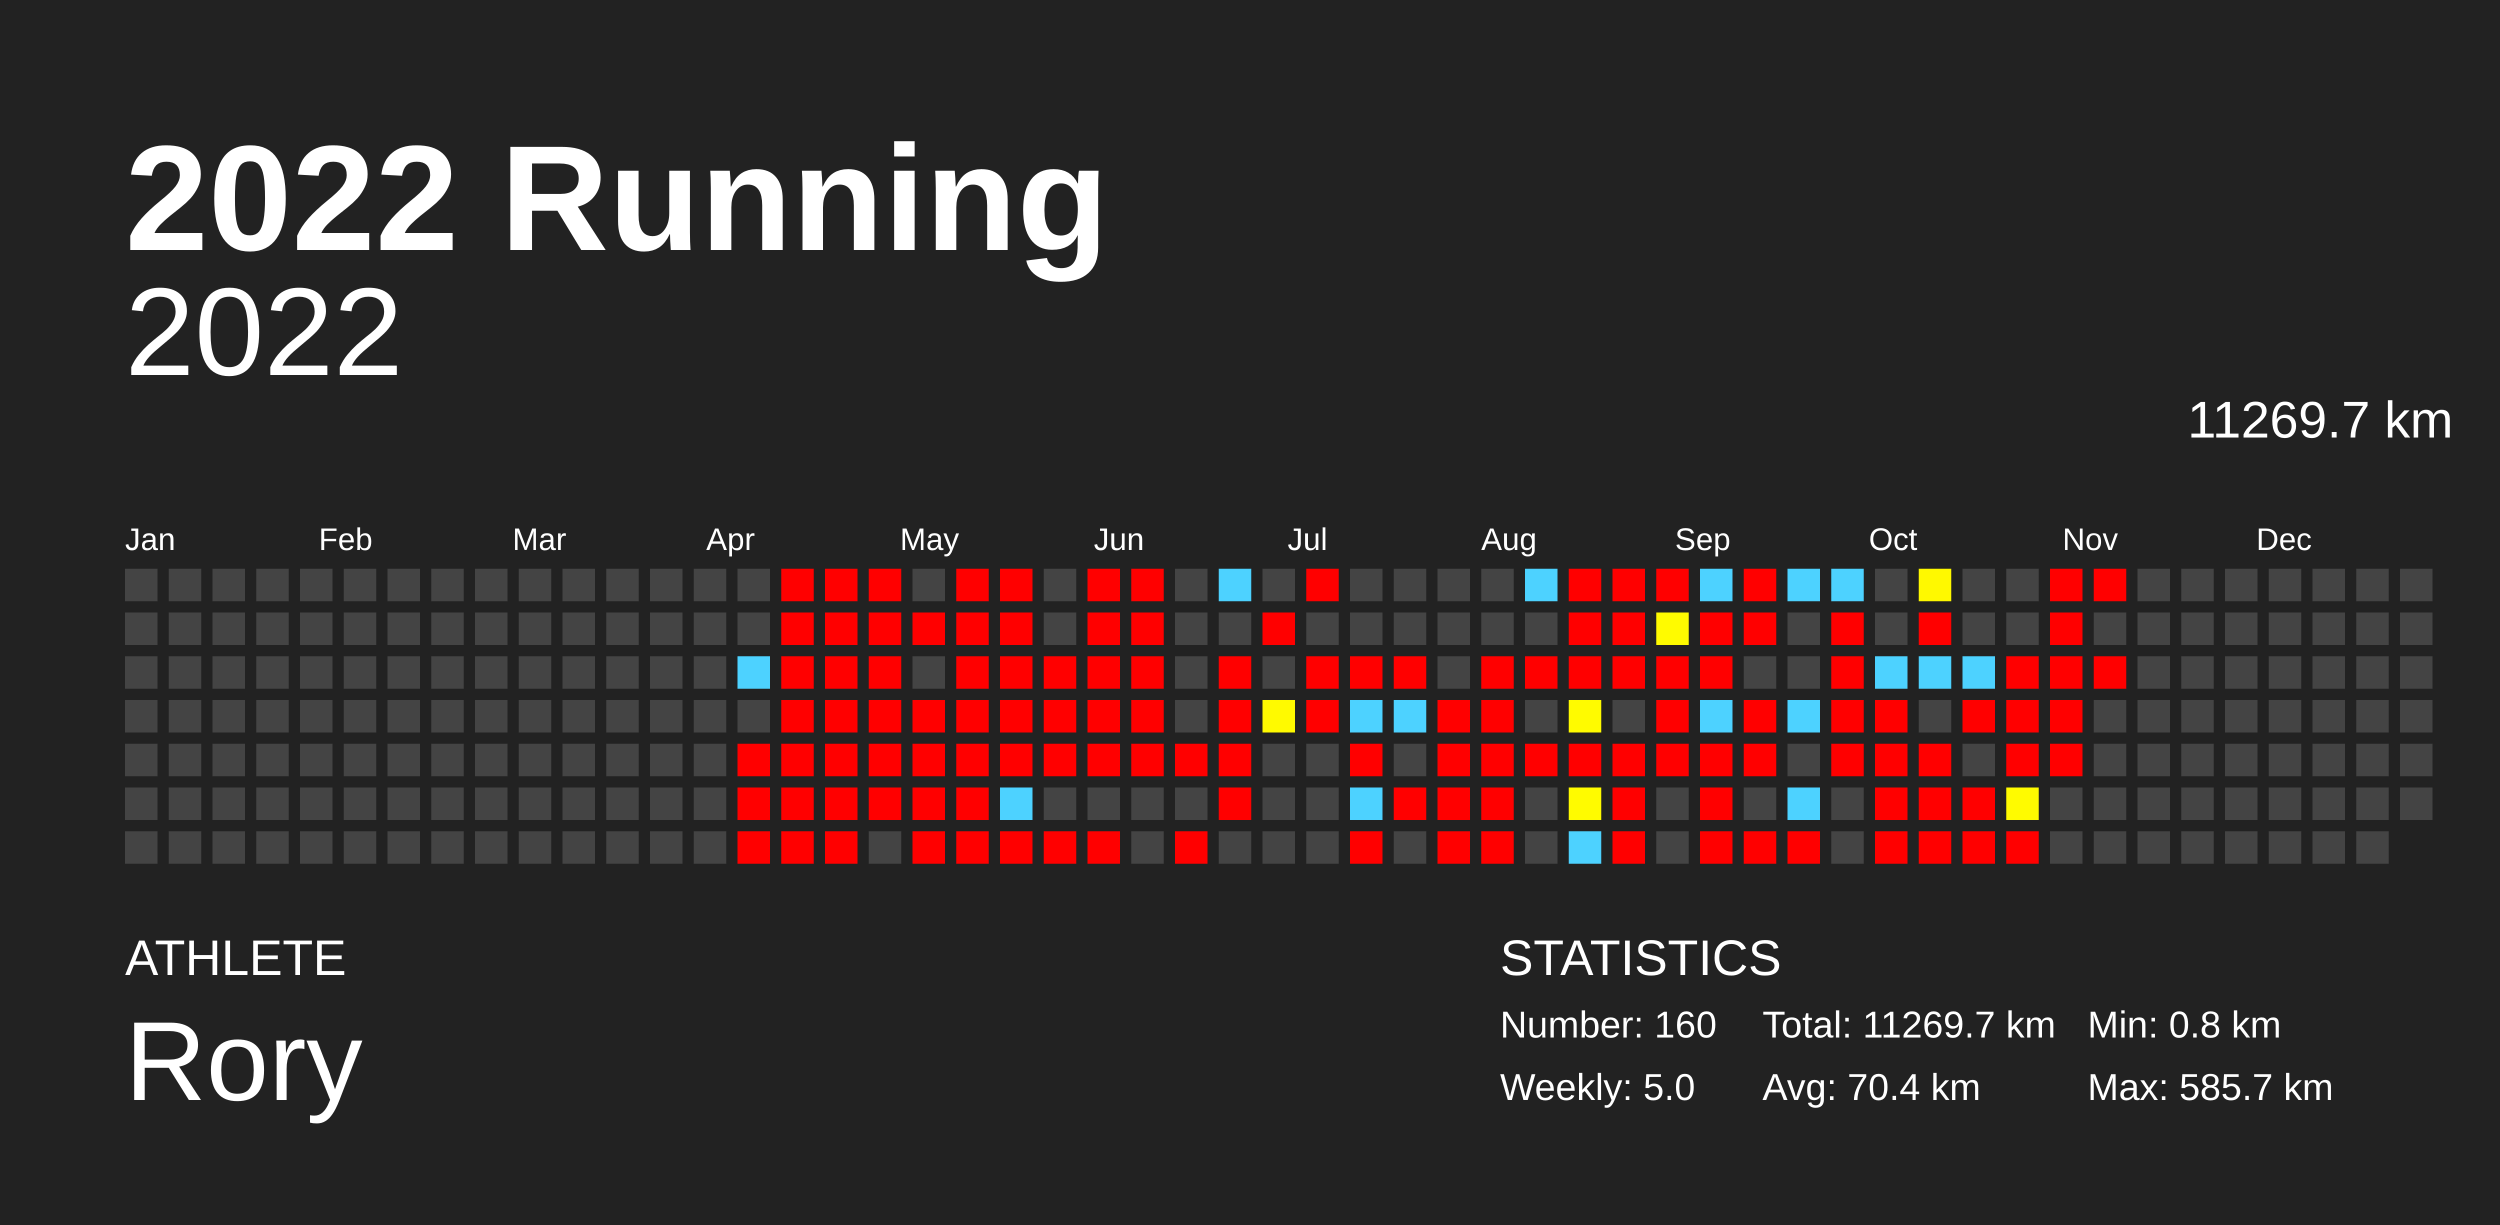
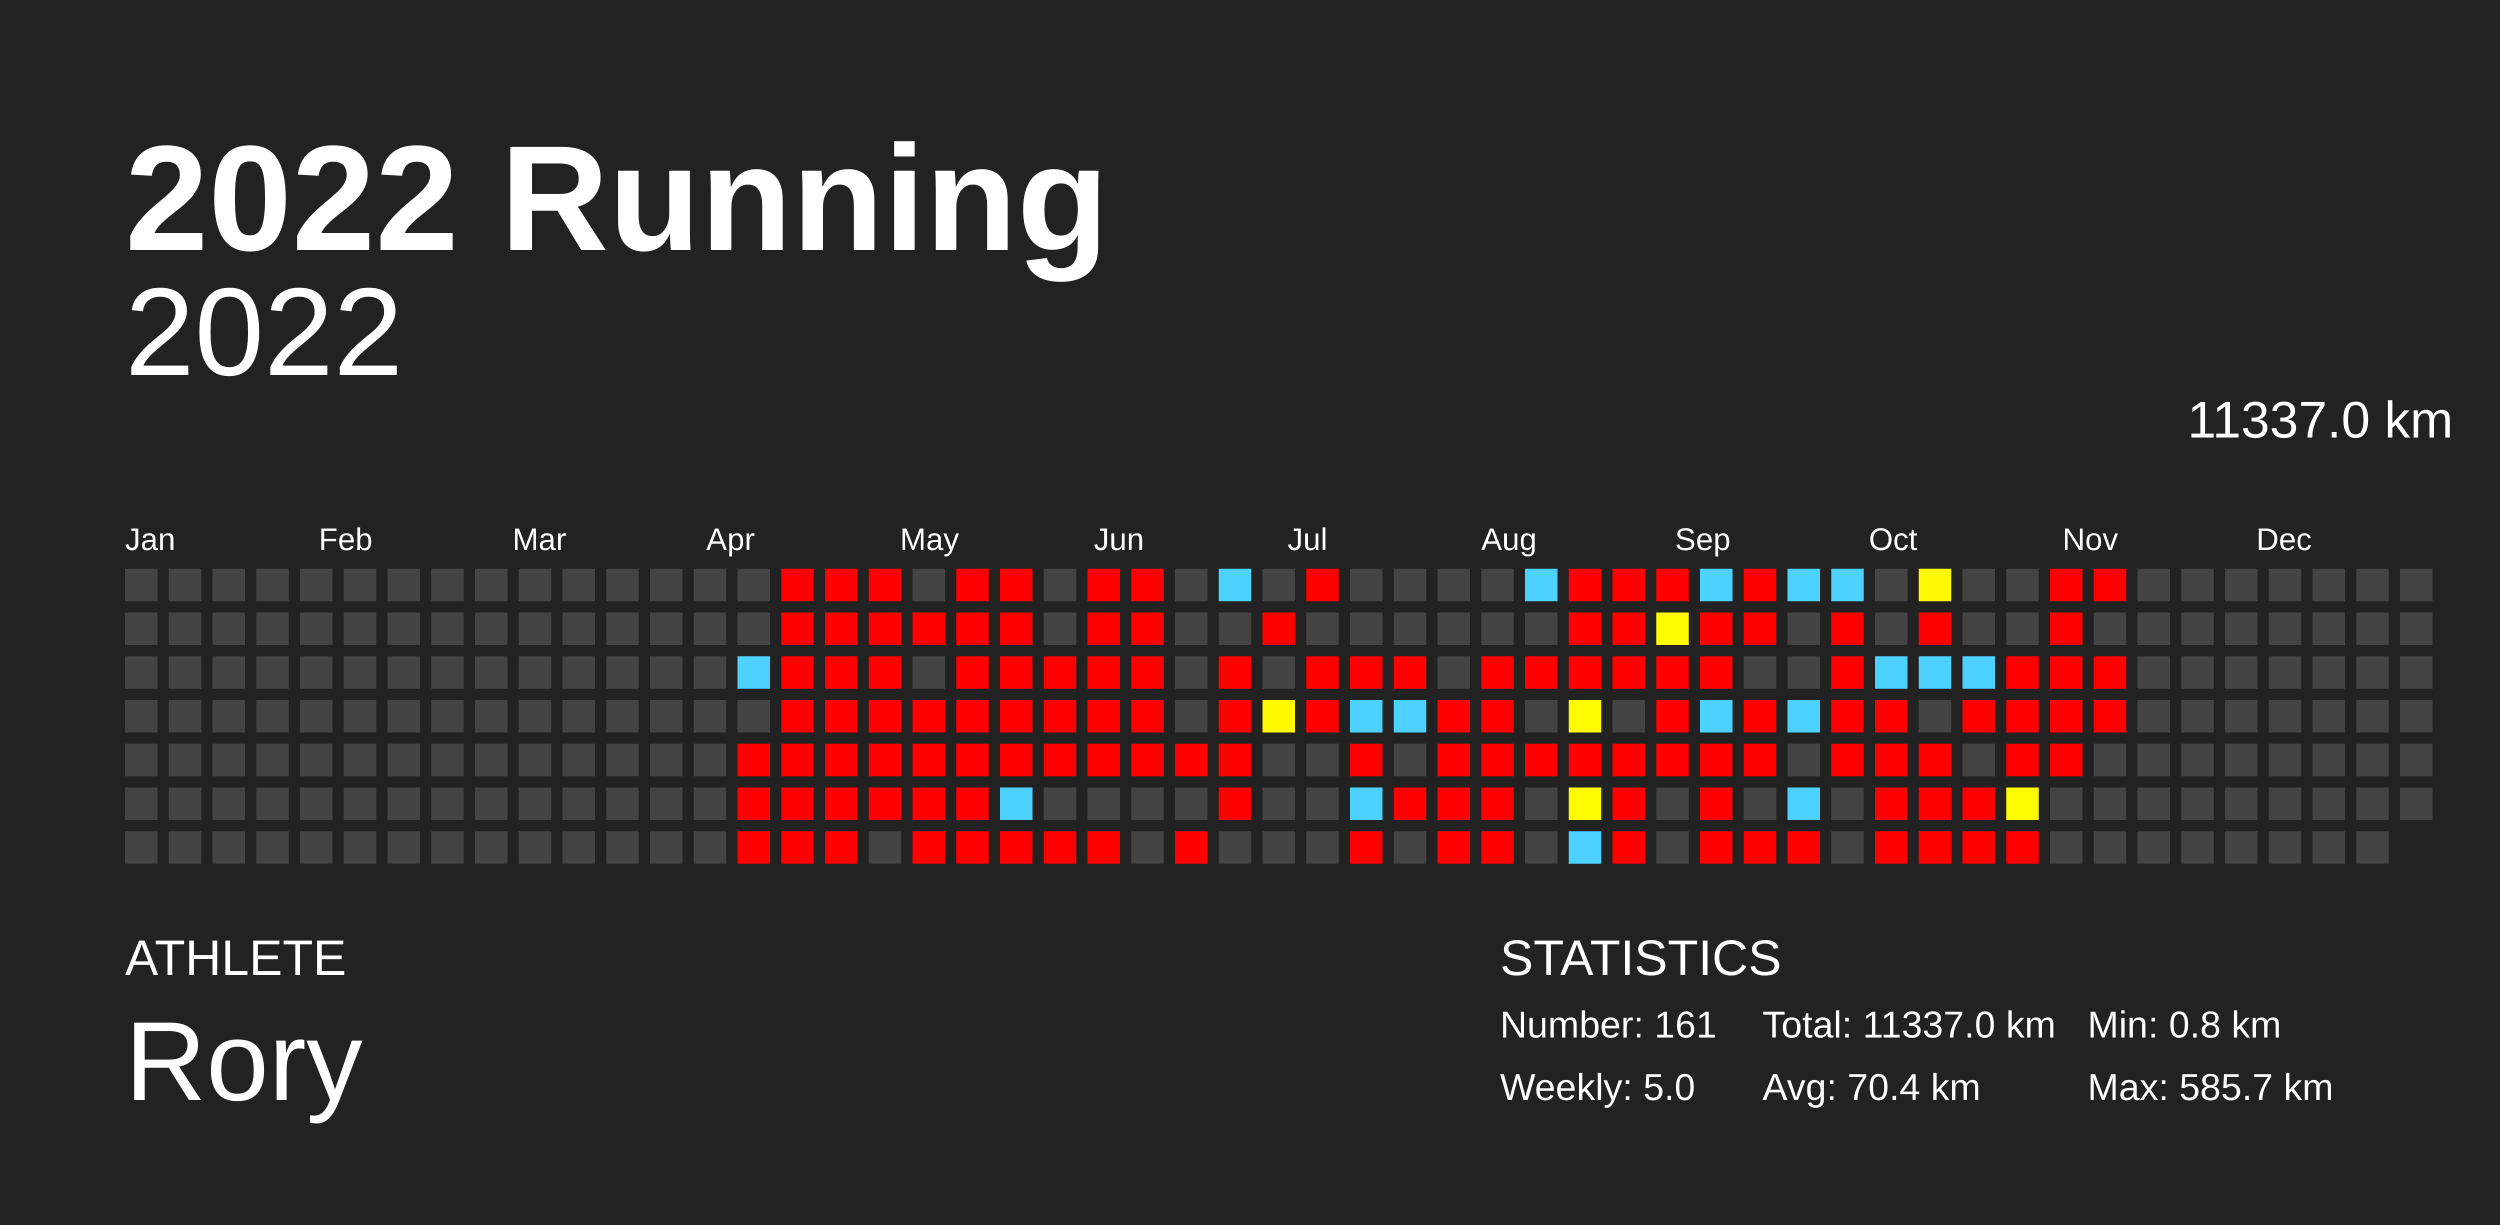
<svg xmlns="http://www.w3.org/2000/svg" baseProfile="full" height="98mm" version="1.1" viewBox="0,0,200,98" width="200mm">
  <defs />
  <rect fill="#222222" height="98" width="200" x="0" y="0" />
  <text fill="#FFFFFF" style="font-size:12px; font-family:Arial; font-weight:bold;" x="10" y="20">2022 Running</text>
  <text fill="#FFFFFF" style="font-size:4px; font-family:Arial" x="10" y="78">ATHLETE</text>
  <text fill="#FFFFFF" style="font-size:9px; font-family:Arial" x="10" y="88">Rory</text>
  <text fill="#FFFFFF" style="font-size:4px; font-family:Arial" x="120" y="78">STATISTICS</text>
-   <text fill="#FFFFFF" style="font-size:3px; font-family:Arial" x="120" y="83">Number: 160</text>
+   <text fill="#FFFFFF" style="font-size:3px; font-family:Arial" x="120" y="83">Number: 161</text>
  <text fill="#FFFFFF" style="font-size:3px; font-family:Arial" x="120" y="88">Weekly: 5.0</text>
-   <text fill="#FFFFFF" style="font-size:3px; font-family:Arial" x="141" y="83">Total: 11269.7 km</text>
+   <text fill="#FFFFFF" style="font-size:3px; font-family:Arial" x="141" y="83">Total: 11337.0 km</text>
  <text fill="#FFFFFF" style="font-size:3px; font-family:Arial" x="141" y="88">Avg: 70.4 km</text>
  <text fill="#FFFFFF" style="font-size:3px; font-family:Arial" x="167" y="83">Min: 0.8 km</text>
  <text fill="#FFFFFF" style="font-size:3px; font-family:Arial" x="167" y="88">Max: 585.7 km</text>
  <text alignment-baseline="hanging" fill="#FFFFFF" style="font-size:10.0px; font-family:Arial;" x="10" y="30">2022</text>
-   <text alignment-baseline="hanging" fill="#FFFFFF" style="font-size:4.125px; font-family:Arial;" x="175" y="35">11269.7 km</text>
+   <text alignment-baseline="hanging" fill="#FFFFFF" style="font-size:4.125px; font-family:Arial;" x="175" y="35">11337.0 km</text>
  <text fill="#FFFFFF" style="font-size:2.5px; font-family:Arial" x="10.0" y="44">Jan</text>
  <text fill="#FFFFFF" style="font-size:2.5px; font-family:Arial" x="25.5" y="44">Feb</text>
  <text fill="#FFFFFF" style="font-size:2.5px; font-family:Arial" x="41.0" y="44">Mar</text>
  <text fill="#FFFFFF" style="font-size:2.5px; font-family:Arial" x="56.5" y="44">Apr</text>
  <text fill="#FFFFFF" style="font-size:2.5px; font-family:Arial" x="72.0" y="44">May</text>
  <text fill="#FFFFFF" style="font-size:2.5px; font-family:Arial" x="87.5" y="44">Jun</text>
  <text fill="#FFFFFF" style="font-size:2.5px; font-family:Arial" x="103.0" y="44">Jul</text>
  <text fill="#FFFFFF" style="font-size:2.5px; font-family:Arial" x="118.5" y="44">Aug</text>
  <text fill="#FFFFFF" style="font-size:2.5px; font-family:Arial" x="134.0" y="44">Sep</text>
  <text fill="#FFFFFF" style="font-size:2.5px; font-family:Arial" x="149.5" y="44">Oct</text>
  <text fill="#FFFFFF" style="font-size:2.5px; font-family:Arial" x="165.0" y="44">Nov</text>
  <text fill="#FFFFFF" style="font-size:2.5px; font-family:Arial" x="180.5" y="44">Dec</text>
  <rect fill="#444444" height="2.6" width="2.6" x="10.0" y="45.5" />
  <rect fill="#444444" height="2.6" width="2.6" x="10.0" y="49.0" />
  <rect fill="#444444" height="2.6" width="2.6" x="10.0" y="52.5" />
  <rect fill="#444444" height="2.6" width="2.6" x="10.0" y="56.0" />
  <rect fill="#444444" height="2.6" width="2.6" x="10.0" y="59.5" />
  <rect fill="#444444" height="2.6" width="2.6" x="10.0" y="63.0" />
  <rect fill="#444444" height="2.6" width="2.6" x="10.0" y="66.5" />
  <rect fill="#444444" height="2.6" width="2.6" x="13.5" y="45.5" />
  <rect fill="#444444" height="2.6" width="2.6" x="13.5" y="49.0" />
  <rect fill="#444444" height="2.6" width="2.6" x="13.5" y="52.5" />
  <rect fill="#444444" height="2.6" width="2.6" x="13.5" y="56.0" />
  <rect fill="#444444" height="2.6" width="2.6" x="13.5" y="59.5" />
  <rect fill="#444444" height="2.6" width="2.6" x="13.5" y="63.0" />
  <rect fill="#444444" height="2.6" width="2.6" x="13.5" y="66.5" />
  <rect fill="#444444" height="2.6" width="2.6" x="17.0" y="45.5" />
  <rect fill="#444444" height="2.6" width="2.6" x="17.0" y="49.0" />
  <rect fill="#444444" height="2.6" width="2.6" x="17.0" y="52.5" />
  <rect fill="#444444" height="2.6" width="2.6" x="17.0" y="56.0" />
  <rect fill="#444444" height="2.6" width="2.6" x="17.0" y="59.5" />
  <rect fill="#444444" height="2.6" width="2.6" x="17.0" y="63.0" />
  <rect fill="#444444" height="2.6" width="2.6" x="17.0" y="66.5" />
  <rect fill="#444444" height="2.6" width="2.6" x="20.5" y="45.5" />
  <rect fill="#444444" height="2.6" width="2.6" x="20.5" y="49.0" />
  <rect fill="#444444" height="2.6" width="2.6" x="20.5" y="52.5" />
  <rect fill="#444444" height="2.6" width="2.6" x="20.5" y="56.0" />
  <rect fill="#444444" height="2.6" width="2.6" x="20.5" y="59.5" />
  <rect fill="#444444" height="2.6" width="2.6" x="20.5" y="63.0" />
  <rect fill="#444444" height="2.6" width="2.6" x="20.5" y="66.5" />
  <rect fill="#444444" height="2.6" width="2.6" x="24.0" y="45.5" />
  <rect fill="#444444" height="2.6" width="2.6" x="24.0" y="49.0" />
  <rect fill="#444444" height="2.6" width="2.6" x="24.0" y="52.5" />
  <rect fill="#444444" height="2.6" width="2.6" x="24.0" y="56.0" />
  <rect fill="#444444" height="2.6" width="2.6" x="24.0" y="59.5" />
  <rect fill="#444444" height="2.6" width="2.6" x="24.0" y="63.0" />
  <rect fill="#444444" height="2.6" width="2.6" x="24.0" y="66.5" />
  <rect fill="#444444" height="2.6" width="2.6" x="27.5" y="45.5" />
  <rect fill="#444444" height="2.6" width="2.6" x="27.5" y="49.0" />
  <rect fill="#444444" height="2.6" width="2.6" x="27.5" y="52.5" />
  <rect fill="#444444" height="2.6" width="2.6" x="27.5" y="56.0" />
  <rect fill="#444444" height="2.6" width="2.6" x="27.5" y="59.5" />
  <rect fill="#444444" height="2.6" width="2.6" x="27.5" y="63.0" />
  <rect fill="#444444" height="2.6" width="2.6" x="27.5" y="66.5" />
  <rect fill="#444444" height="2.6" width="2.6" x="31.0" y="45.5" />
  <rect fill="#444444" height="2.6" width="2.6" x="31.0" y="49.0" />
  <rect fill="#444444" height="2.6" width="2.6" x="31.0" y="52.5" />
  <rect fill="#444444" height="2.6" width="2.6" x="31.0" y="56.0" />
  <rect fill="#444444" height="2.6" width="2.6" x="31.0" y="59.5" />
  <rect fill="#444444" height="2.6" width="2.6" x="31.0" y="63.0" />
  <rect fill="#444444" height="2.6" width="2.6" x="31.0" y="66.5" />
  <rect fill="#444444" height="2.6" width="2.6" x="34.5" y="45.5" />
  <rect fill="#444444" height="2.6" width="2.6" x="34.5" y="49.0" />
  <rect fill="#444444" height="2.6" width="2.6" x="34.5" y="52.5" />
  <rect fill="#444444" height="2.6" width="2.6" x="34.5" y="56.0" />
  <rect fill="#444444" height="2.6" width="2.6" x="34.5" y="59.5" />
  <rect fill="#444444" height="2.6" width="2.6" x="34.5" y="63.0" />
  <rect fill="#444444" height="2.6" width="2.6" x="34.5" y="66.5" />
  <rect fill="#444444" height="2.6" width="2.6" x="38.0" y="45.5" />
  <rect fill="#444444" height="2.6" width="2.6" x="38.0" y="49.0" />
  <rect fill="#444444" height="2.6" width="2.6" x="38.0" y="52.5" />
  <rect fill="#444444" height="2.6" width="2.6" x="38.0" y="56.0" />
  <rect fill="#444444" height="2.6" width="2.6" x="38.0" y="59.5" />
  <rect fill="#444444" height="2.6" width="2.6" x="38.0" y="63.0" />
  <rect fill="#444444" height="2.6" width="2.6" x="38.0" y="66.5" />
  <rect fill="#444444" height="2.6" width="2.6" x="41.5" y="45.5" />
  <rect fill="#444444" height="2.6" width="2.6" x="41.5" y="49.0" />
  <rect fill="#444444" height="2.6" width="2.6" x="41.5" y="52.5" />
  <rect fill="#444444" height="2.6" width="2.6" x="41.5" y="56.0" />
  <rect fill="#444444" height="2.6" width="2.6" x="41.5" y="59.5" />
  <rect fill="#444444" height="2.6" width="2.6" x="41.5" y="63.0" />
  <rect fill="#444444" height="2.6" width="2.6" x="41.5" y="66.5" />
  <rect fill="#444444" height="2.6" width="2.6" x="45.0" y="45.5" />
  <rect fill="#444444" height="2.6" width="2.6" x="45.0" y="49.0" />
  <rect fill="#444444" height="2.6" width="2.6" x="45.0" y="52.5" />
  <rect fill="#444444" height="2.6" width="2.6" x="45.0" y="56.0" />
  <rect fill="#444444" height="2.6" width="2.6" x="45.0" y="59.5" />
  <rect fill="#444444" height="2.6" width="2.6" x="45.0" y="63.0" />
  <rect fill="#444444" height="2.6" width="2.6" x="45.0" y="66.5" />
  <rect fill="#444444" height="2.6" width="2.6" x="48.5" y="45.5" />
  <rect fill="#444444" height="2.6" width="2.6" x="48.5" y="49.0" />
  <rect fill="#444444" height="2.6" width="2.6" x="48.5" y="52.5" />
  <rect fill="#444444" height="2.6" width="2.6" x="48.5" y="56.0" />
  <rect fill="#444444" height="2.6" width="2.6" x="48.5" y="59.5" />
  <rect fill="#444444" height="2.6" width="2.6" x="48.5" y="63.0" />
  <rect fill="#444444" height="2.6" width="2.6" x="48.5" y="66.5" />
  <rect fill="#444444" height="2.6" width="2.6" x="52.0" y="45.5" />
  <rect fill="#444444" height="2.6" width="2.6" x="52.0" y="49.0" />
  <rect fill="#444444" height="2.6" width="2.6" x="52.0" y="52.5" />
  <rect fill="#444444" height="2.6" width="2.6" x="52.0" y="56.0" />
  <rect fill="#444444" height="2.6" width="2.6" x="52.0" y="59.5" />
  <rect fill="#444444" height="2.6" width="2.6" x="52.0" y="63.0" />
  <rect fill="#444444" height="2.6" width="2.6" x="52.0" y="66.5" />
  <rect fill="#444444" height="2.6" width="2.6" x="55.5" y="45.5" />
  <rect fill="#444444" height="2.6" width="2.6" x="55.5" y="49.0" />
  <rect fill="#444444" height="2.6" width="2.6" x="55.5" y="52.5" />
  <rect fill="#444444" height="2.6" width="2.6" x="55.5" y="56.0" />
  <rect fill="#444444" height="2.6" width="2.6" x="55.5" y="59.5" />
  <rect fill="#444444" height="2.6" width="2.6" x="55.5" y="63.0" />
  <rect fill="#444444" height="2.6" width="2.6" x="55.5" y="66.5" />
  <rect fill="#444444" height="2.6" width="2.6" x="59.0" y="45.5" />
  <rect fill="#444444" height="2.6" width="2.6" x="59.0" y="49.0" />
  <rect fill="#4dd2ff" height="2.6" width="2.6" x="59.0" y="52.5" />
  <rect fill="#444444" height="2.6" width="2.6" x="59.0" y="56.0" />
  <rect fill="red" height="2.6" width="2.6" x="59.0" y="59.5" />
  <rect fill="red" height="2.6" width="2.6" x="59.0" y="63.0" />
  <rect fill="red" height="2.6" width="2.6" x="59.0" y="66.5" />
  <rect fill="red" height="2.6" width="2.6" x="62.5" y="45.5" />
  <rect fill="red" height="2.6" width="2.6" x="62.5" y="49.0" />
  <rect fill="red" height="2.6" width="2.6" x="62.5" y="52.5" />
  <rect fill="red" height="2.6" width="2.6" x="62.5" y="56.0" />
  <rect fill="red" height="2.6" width="2.6" x="62.5" y="59.5" />
  <rect fill="red" height="2.6" width="2.6" x="62.5" y="63.0" />
  <rect fill="red" height="2.6" width="2.6" x="62.5" y="66.5" />
  <rect fill="red" height="2.6" width="2.6" x="66.0" y="45.5" />
  <rect fill="red" height="2.6" width="2.6" x="66.0" y="49.0" />
  <rect fill="red" height="2.6" width="2.6" x="66.0" y="52.5" />
  <rect fill="red" height="2.6" width="2.6" x="66.0" y="56.0" />
  <rect fill="red" height="2.6" width="2.6" x="66.0" y="59.5" />
  <rect fill="red" height="2.6" width="2.6" x="66.0" y="63.0" />
  <rect fill="red" height="2.6" width="2.6" x="66.0" y="66.5" />
  <rect fill="red" height="2.6" width="2.6" x="69.5" y="45.5" />
  <rect fill="red" height="2.6" width="2.6" x="69.5" y="49.0" />
  <rect fill="red" height="2.6" width="2.6" x="69.5" y="52.5" />
  <rect fill="red" height="2.6" width="2.6" x="69.5" y="56.0" />
  <rect fill="red" height="2.6" width="2.6" x="69.5" y="59.5" />
  <rect fill="red" height="2.6" width="2.6" x="69.5" y="63.0" />
  <rect fill="#444444" height="2.6" width="2.6" x="69.5" y="66.5" />
  <rect fill="#444444" height="2.6" width="2.6" x="73.0" y="45.5" />
  <rect fill="red" height="2.6" width="2.6" x="73.0" y="49.0" />
  <rect fill="#444444" height="2.6" width="2.6" x="73.0" y="52.5" />
  <rect fill="red" height="2.6" width="2.6" x="73.0" y="56.0" />
  <rect fill="red" height="2.6" width="2.6" x="73.0" y="59.5" />
  <rect fill="red" height="2.6" width="2.6" x="73.0" y="63.0" />
  <rect fill="red" height="2.6" width="2.6" x="73.0" y="66.5" />
  <rect fill="red" height="2.6" width="2.6" x="76.5" y="45.5" />
  <rect fill="red" height="2.6" width="2.6" x="76.5" y="49.0" />
  <rect fill="red" height="2.6" width="2.6" x="76.5" y="52.5" />
  <rect fill="red" height="2.6" width="2.6" x="76.5" y="56.0" />
  <rect fill="red" height="2.6" width="2.6" x="76.5" y="59.5" />
  <rect fill="red" height="2.6" width="2.6" x="76.5" y="63.0" />
  <rect fill="red" height="2.6" width="2.6" x="76.5" y="66.5" />
  <rect fill="red" height="2.6" width="2.6" x="80.0" y="45.5" />
  <rect fill="red" height="2.6" width="2.6" x="80.0" y="49.0" />
  <rect fill="red" height="2.6" width="2.6" x="80.0" y="52.5" />
  <rect fill="red" height="2.6" width="2.6" x="80.0" y="56.0" />
  <rect fill="red" height="2.6" width="2.6" x="80.0" y="59.5" />
  <rect fill="#4dd2ff" height="2.6" width="2.6" x="80.0" y="63.0" />
  <rect fill="red" height="2.6" width="2.6" x="80.0" y="66.5" />
  <rect fill="#444444" height="2.6" width="2.6" x="83.5" y="45.5" />
  <rect fill="#444444" height="2.6" width="2.6" x="83.5" y="49.0" />
  <rect fill="red" height="2.6" width="2.6" x="83.5" y="52.5" />
  <rect fill="red" height="2.6" width="2.6" x="83.5" y="56.0" />
  <rect fill="red" height="2.6" width="2.6" x="83.5" y="59.5" />
  <rect fill="#444444" height="2.6" width="2.6" x="83.5" y="63.0" />
  <rect fill="red" height="2.6" width="2.6" x="83.5" y="66.5" />
  <rect fill="red" height="2.6" width="2.6" x="87.0" y="45.5" />
  <rect fill="red" height="2.6" width="2.6" x="87.0" y="49.0" />
  <rect fill="red" height="2.6" width="2.6" x="87.0" y="52.5" />
  <rect fill="red" height="2.6" width="2.6" x="87.0" y="56.0" />
  <rect fill="red" height="2.6" width="2.6" x="87.0" y="59.5" />
  <rect fill="#444444" height="2.6" width="2.6" x="87.0" y="63.0" />
  <rect fill="red" height="2.6" width="2.6" x="87.0" y="66.5" />
  <rect fill="red" height="2.6" width="2.6" x="90.5" y="45.5" />
  <rect fill="red" height="2.6" width="2.6" x="90.5" y="49.0" />
  <rect fill="red" height="2.6" width="2.6" x="90.5" y="52.5" />
  <rect fill="red" height="2.6" width="2.6" x="90.5" y="56.0" />
  <rect fill="red" height="2.6" width="2.6" x="90.5" y="59.5" />
  <rect fill="#444444" height="2.6" width="2.6" x="90.5" y="63.0" />
  <rect fill="#444444" height="2.6" width="2.6" x="90.5" y="66.5" />
  <rect fill="#444444" height="2.6" width="2.6" x="94.0" y="45.5" />
  <rect fill="#444444" height="2.6" width="2.6" x="94.0" y="49.0" />
  <rect fill="#444444" height="2.6" width="2.6" x="94.0" y="52.5" />
  <rect fill="#444444" height="2.6" width="2.6" x="94.0" y="56.0" />
  <rect fill="red" height="2.6" width="2.6" x="94.0" y="59.5" />
  <rect fill="#444444" height="2.6" width="2.6" x="94.0" y="63.0" />
  <rect fill="red" height="2.6" width="2.6" x="94.0" y="66.5" />
  <rect fill="#4dd2ff" height="2.6" width="2.6" x="97.5" y="45.5" />
  <rect fill="#444444" height="2.6" width="2.6" x="97.5" y="49.0" />
  <rect fill="red" height="2.6" width="2.6" x="97.5" y="52.5" />
  <rect fill="red" height="2.6" width="2.6" x="97.5" y="56.0" />
  <rect fill="red" height="2.6" width="2.6" x="97.5" y="59.5" />
  <rect fill="red" height="2.6" width="2.6" x="97.5" y="63.0" />
  <rect fill="#444444" height="2.6" width="2.6" x="97.5" y="66.5" />
  <rect fill="#444444" height="2.6" width="2.6" x="101.0" y="45.5" />
  <rect fill="red" height="2.6" width="2.6" x="101.0" y="49.0" />
  <rect fill="#444444" height="2.6" width="2.6" x="101.0" y="52.5" />
  <rect fill="#fffa00" height="2.6" width="2.6" x="101.0" y="56.0" />
  <rect fill="#444444" height="2.6" width="2.6" x="101.0" y="59.5" />
  <rect fill="#444444" height="2.6" width="2.6" x="101.0" y="63.0" />
  <rect fill="#444444" height="2.6" width="2.6" x="101.0" y="66.5" />
  <rect fill="red" height="2.6" width="2.6" x="104.5" y="45.5" />
  <rect fill="#444444" height="2.6" width="2.6" x="104.5" y="49.0" />
  <rect fill="red" height="2.6" width="2.6" x="104.5" y="52.5" />
  <rect fill="red" height="2.6" width="2.6" x="104.5" y="56.0" />
  <rect fill="#444444" height="2.6" width="2.6" x="104.5" y="59.5" />
  <rect fill="#444444" height="2.6" width="2.6" x="104.5" y="63.0" />
  <rect fill="#444444" height="2.6" width="2.6" x="104.5" y="66.5" />
  <rect fill="#444444" height="2.6" width="2.6" x="108.0" y="45.5" />
  <rect fill="#444444" height="2.6" width="2.6" x="108.0" y="49.0" />
  <rect fill="red" height="2.6" width="2.6" x="108.0" y="52.5" />
  <rect fill="#4dd2ff" height="2.6" width="2.6" x="108.0" y="56.0" />
  <rect fill="red" height="2.6" width="2.6" x="108.0" y="59.5" />
  <rect fill="#4dd2ff" height="2.6" width="2.6" x="108.0" y="63.0" />
  <rect fill="red" height="2.6" width="2.6" x="108.0" y="66.5" />
  <rect fill="#444444" height="2.6" width="2.6" x="111.5" y="45.5" />
  <rect fill="#444444" height="2.6" width="2.6" x="111.5" y="49.0" />
  <rect fill="red" height="2.6" width="2.6" x="111.5" y="52.5" />
  <rect fill="#4dd2ff" height="2.6" width="2.6" x="111.5" y="56.0" />
  <rect fill="#444444" height="2.6" width="2.6" x="111.5" y="59.5" />
  <rect fill="red" height="2.6" width="2.6" x="111.5" y="63.0" />
  <rect fill="#444444" height="2.6" width="2.6" x="111.5" y="66.5" />
  <rect fill="#444444" height="2.6" width="2.6" x="115.0" y="45.5" />
  <rect fill="#444444" height="2.6" width="2.6" x="115.0" y="49.0" />
  <rect fill="#444444" height="2.6" width="2.6" x="115.0" y="52.5" />
  <rect fill="red" height="2.6" width="2.6" x="115.0" y="56.0" />
  <rect fill="red" height="2.6" width="2.6" x="115.0" y="59.5" />
  <rect fill="red" height="2.6" width="2.6" x="115.0" y="63.0" />
  <rect fill="red" height="2.6" width="2.6" x="115.0" y="66.5" />
  <rect fill="#444444" height="2.6" width="2.6" x="118.5" y="45.5" />
  <rect fill="#444444" height="2.6" width="2.6" x="118.5" y="49.0" />
  <rect fill="red" height="2.6" width="2.6" x="118.5" y="52.5" />
  <rect fill="red" height="2.6" width="2.6" x="118.5" y="56.0" />
  <rect fill="red" height="2.6" width="2.6" x="118.5" y="59.5" />
  <rect fill="red" height="2.6" width="2.6" x="118.5" y="63.0" />
  <rect fill="red" height="2.6" width="2.6" x="118.5" y="66.5" />
  <rect fill="#4dd2ff" height="2.6" width="2.6" x="122.0" y="45.5" />
  <rect fill="#444444" height="2.6" width="2.6" x="122.0" y="49.0" />
  <rect fill="red" height="2.6" width="2.6" x="122.0" y="52.5" />
  <rect fill="#444444" height="2.6" width="2.6" x="122.0" y="56.0" />
  <rect fill="red" height="2.6" width="2.6" x="122.0" y="59.5" />
  <rect fill="#444444" height="2.6" width="2.6" x="122.0" y="63.0" />
  <rect fill="#444444" height="2.6" width="2.6" x="122.0" y="66.5" />
  <rect fill="red" height="2.6" width="2.6" x="125.5" y="45.5" />
  <rect fill="red" height="2.6" width="2.6" x="125.5" y="49.0" />
  <rect fill="red" height="2.6" width="2.6" x="125.5" y="52.5" />
  <rect fill="#fffb00" height="2.6" width="2.6" x="125.5" y="56.0" />
  <rect fill="red" height="2.6" width="2.6" x="125.5" y="59.5" />
  <rect fill="#fffb00" height="2.6" width="2.6" x="125.5" y="63.0" />
  <rect fill="#4dd2ff" height="2.6" width="2.6" x="125.5" y="66.5" />
  <rect fill="red" height="2.6" width="2.6" x="129.0" y="45.5" />
  <rect fill="red" height="2.6" width="2.6" x="129.0" y="49.0" />
  <rect fill="red" height="2.6" width="2.6" x="129.0" y="52.5" />
  <rect fill="#444444" height="2.6" width="2.6" x="129.0" y="56.0" />
  <rect fill="red" height="2.6" width="2.6" x="129.0" y="59.5" />
  <rect fill="red" height="2.6" width="2.6" x="129.0" y="63.0" />
  <rect fill="red" height="2.6" width="2.6" x="129.0" y="66.5" />
  <rect fill="red" height="2.6" width="2.6" x="132.5" y="45.5" />
  <rect fill="#fffb00" height="2.6" width="2.6" x="132.5" y="49.0" />
  <rect fill="red" height="2.6" width="2.6" x="132.5" y="52.5" />
  <rect fill="red" height="2.6" width="2.6" x="132.5" y="56.0" />
  <rect fill="red" height="2.6" width="2.6" x="132.5" y="59.5" />
  <rect fill="#444444" height="2.6" width="2.6" x="132.5" y="63.0" />
  <rect fill="#444444" height="2.6" width="2.6" x="132.5" y="66.5" />
  <rect fill="#4dd2ff" height="2.6" width="2.6" x="136.0" y="45.5" />
  <rect fill="red" height="2.6" width="2.6" x="136.0" y="49.0" />
  <rect fill="red" height="2.6" width="2.6" x="136.0" y="52.5" />
  <rect fill="#4dd2ff" height="2.6" width="2.6" x="136.0" y="56.0" />
  <rect fill="red" height="2.6" width="2.6" x="136.0" y="59.5" />
  <rect fill="red" height="2.6" width="2.6" x="136.0" y="63.0" />
  <rect fill="red" height="2.6" width="2.6" x="136.0" y="66.5" />
  <rect fill="red" height="2.6" width="2.6" x="139.5" y="45.5" />
  <rect fill="red" height="2.6" width="2.6" x="139.5" y="49.0" />
  <rect fill="#444444" height="2.6" width="2.6" x="139.5" y="52.5" />
  <rect fill="red" height="2.6" width="2.6" x="139.5" y="56.0" />
  <rect fill="red" height="2.6" width="2.6" x="139.5" y="59.5" />
  <rect fill="#444444" height="2.6" width="2.6" x="139.5" y="63.0" />
  <rect fill="red" height="2.6" width="2.6" x="139.5" y="66.5" />
  <rect fill="#4dd2ff" height="2.6" width="2.6" x="143.0" y="45.5" />
  <rect fill="#444444" height="2.6" width="2.6" x="143.0" y="49.0" />
  <rect fill="#444444" height="2.6" width="2.6" x="143.0" y="52.5" />
  <rect fill="#4dd2ff" height="2.6" width="2.6" x="143.0" y="56.0" />
  <rect fill="#444444" height="2.6" width="2.6" x="143.0" y="59.5" />
  <rect fill="#4dd2ff" height="2.6" width="2.6" x="143.0" y="63.0" />
  <rect fill="red" height="2.6" width="2.6" x="143.0" y="66.5" />
  <rect fill="#4dd2ff" height="2.6" width="2.6" x="146.5" y="45.5" />
  <rect fill="red" height="2.6" width="2.6" x="146.5" y="49.0" />
  <rect fill="red" height="2.6" width="2.6" x="146.5" y="52.5" />
  <rect fill="red" height="2.6" width="2.6" x="146.5" y="56.0" />
  <rect fill="red" height="2.6" width="2.6" x="146.5" y="59.5" />
  <rect fill="#444444" height="2.6" width="2.6" x="146.5" y="63.0" />
  <rect fill="#444444" height="2.6" width="2.6" x="146.5" y="66.5" />
  <rect fill="#444444" height="2.6" width="2.6" x="150.0" y="45.5" />
  <rect fill="#444444" height="2.6" width="2.6" x="150.0" y="49.0" />
  <rect fill="#4dd2ff" height="2.6" width="2.6" x="150.0" y="52.5" />
  <rect fill="red" height="2.6" width="2.6" x="150.0" y="56.0" />
  <rect fill="red" height="2.6" width="2.6" x="150.0" y="59.5" />
  <rect fill="red" height="2.6" width="2.6" x="150.0" y="63.0" />
  <rect fill="red" height="2.6" width="2.6" x="150.0" y="66.5" />
  <rect fill="#fff900" height="2.6" width="2.6" x="153.5" y="45.5" />
  <rect fill="red" height="2.6" width="2.6" x="153.5" y="49.0" />
  <rect fill="#4dd2ff" height="2.6" width="2.6" x="153.5" y="52.5" />
  <rect fill="#444444" height="2.6" width="2.6" x="153.5" y="56.0" />
  <rect fill="red" height="2.6" width="2.6" x="153.5" y="59.5" />
  <rect fill="red" height="2.6" width="2.6" x="153.5" y="63.0" />
  <rect fill="red" height="2.6" width="2.6" x="153.5" y="66.5" />
  <rect fill="#444444" height="2.6" width="2.6" x="157.0" y="45.5" />
  <rect fill="#444444" height="2.6" width="2.6" x="157.0" y="49.0" />
  <rect fill="#4dd2ff" height="2.6" width="2.6" x="157.0" y="52.5" />
  <rect fill="red" height="2.6" width="2.6" x="157.0" y="56.0" />
  <rect fill="#444444" height="2.6" width="2.6" x="157.0" y="59.5" />
  <rect fill="red" height="2.6" width="2.6" x="157.0" y="63.0" />
  <rect fill="red" height="2.6" width="2.6" x="157.0" y="66.5" />
  <rect fill="#444444" height="2.6" width="2.6" x="160.5" y="45.5" />
  <rect fill="#444444" height="2.6" width="2.6" x="160.5" y="49.0" />
  <rect fill="red" height="2.6" width="2.6" x="160.5" y="52.5" />
  <rect fill="red" height="2.6" width="2.6" x="160.5" y="56.0" />
  <rect fill="red" height="2.6" width="2.6" x="160.5" y="59.5" />
  <rect fill="#fffb00" height="2.6" width="2.6" x="160.5" y="63.0" />
  <rect fill="red" height="2.6" width="2.6" x="160.5" y="66.5" />
  <rect fill="red" height="2.6" width="2.6" x="164.0" y="45.5" />
  <rect fill="red" height="2.6" width="2.6" x="164.0" y="49.0" />
  <rect fill="red" height="2.6" width="2.6" x="164.0" y="52.5" />
  <rect fill="red" height="2.6" width="2.6" x="164.0" y="56.0" />
  <rect fill="red" height="2.6" width="2.6" x="164.0" y="59.5" />
  <rect fill="#444444" height="2.6" width="2.6" x="164.0" y="63.0" />
  <rect fill="#444444" height="2.6" width="2.6" x="164.0" y="66.5" />
  <rect fill="red" height="2.6" width="2.6" x="167.5" y="45.5" />
  <rect fill="#444444" height="2.6" width="2.6" x="167.5" y="49.0" />
  <rect fill="red" height="2.6" width="2.6" x="167.5" y="52.5" />
-   <rect fill="#444444" height="2.6" width="2.6" x="167.5" y="56.0" />
+   <rect fill="red" height="2.6" width="2.6" x="167.5" y="56.0" />
  <rect fill="#444444" height="2.6" width="2.6" x="167.5" y="59.5" />
  <rect fill="#444444" height="2.6" width="2.6" x="167.5" y="63.0" />
  <rect fill="#444444" height="2.6" width="2.6" x="167.5" y="66.5" />
  <rect fill="#444444" height="2.6" width="2.6" x="171.0" y="45.5" />
  <rect fill="#444444" height="2.6" width="2.6" x="171.0" y="49.0" />
  <rect fill="#444444" height="2.6" width="2.6" x="171.0" y="52.5" />
  <rect fill="#444444" height="2.6" width="2.6" x="171.0" y="56.0" />
  <rect fill="#444444" height="2.6" width="2.6" x="171.0" y="59.5" />
  <rect fill="#444444" height="2.6" width="2.6" x="171.0" y="63.0" />
  <rect fill="#444444" height="2.6" width="2.6" x="171.0" y="66.5" />
  <rect fill="#444444" height="2.6" width="2.6" x="174.5" y="45.5" />
  <rect fill="#444444" height="2.6" width="2.6" x="174.5" y="49.0" />
  <rect fill="#444444" height="2.6" width="2.6" x="174.5" y="52.5" />
  <rect fill="#444444" height="2.6" width="2.6" x="174.5" y="56.0" />
  <rect fill="#444444" height="2.6" width="2.6" x="174.5" y="59.5" />
  <rect fill="#444444" height="2.6" width="2.6" x="174.5" y="63.0" />
  <rect fill="#444444" height="2.6" width="2.6" x="174.5" y="66.5" />
  <rect fill="#444444" height="2.6" width="2.6" x="178.0" y="45.5" />
  <rect fill="#444444" height="2.6" width="2.6" x="178.0" y="49.0" />
  <rect fill="#444444" height="2.6" width="2.6" x="178.0" y="52.5" />
  <rect fill="#444444" height="2.6" width="2.6" x="178.0" y="56.0" />
  <rect fill="#444444" height="2.6" width="2.6" x="178.0" y="59.5" />
  <rect fill="#444444" height="2.6" width="2.6" x="178.0" y="63.0" />
  <rect fill="#444444" height="2.6" width="2.6" x="178.0" y="66.5" />
  <rect fill="#444444" height="2.6" width="2.6" x="181.5" y="45.5" />
  <rect fill="#444444" height="2.6" width="2.6" x="181.5" y="49.0" />
  <rect fill="#444444" height="2.6" width="2.6" x="181.5" y="52.5" />
  <rect fill="#444444" height="2.6" width="2.6" x="181.5" y="56.0" />
  <rect fill="#444444" height="2.6" width="2.6" x="181.5" y="59.5" />
  <rect fill="#444444" height="2.6" width="2.6" x="181.5" y="63.0" />
  <rect fill="#444444" height="2.6" width="2.6" x="181.5" y="66.5" />
  <rect fill="#444444" height="2.6" width="2.6" x="185.0" y="45.5" />
  <rect fill="#444444" height="2.6" width="2.6" x="185.0" y="49.0" />
  <rect fill="#444444" height="2.6" width="2.6" x="185.0" y="52.5" />
  <rect fill="#444444" height="2.6" width="2.6" x="185.0" y="56.0" />
  <rect fill="#444444" height="2.6" width="2.6" x="185.0" y="59.5" />
  <rect fill="#444444" height="2.6" width="2.6" x="185.0" y="63.0" />
  <rect fill="#444444" height="2.6" width="2.6" x="185.0" y="66.5" />
  <rect fill="#444444" height="2.6" width="2.6" x="188.5" y="45.5" />
  <rect fill="#444444" height="2.6" width="2.6" x="188.5" y="49.0" />
  <rect fill="#444444" height="2.6" width="2.6" x="188.5" y="52.5" />
  <rect fill="#444444" height="2.6" width="2.6" x="188.5" y="56.0" />
  <rect fill="#444444" height="2.6" width="2.6" x="188.5" y="59.5" />
  <rect fill="#444444" height="2.6" width="2.6" x="188.5" y="63.0" />
  <rect fill="#444444" height="2.6" width="2.6" x="188.5" y="66.5" />
  <rect fill="#444444" height="2.6" width="2.6" x="192.0" y="45.5" />
  <rect fill="#444444" height="2.6" width="2.6" x="192.0" y="49.0" />
  <rect fill="#444444" height="2.6" width="2.6" x="192.0" y="52.5" />
  <rect fill="#444444" height="2.6" width="2.6" x="192.0" y="56.0" />
  <rect fill="#444444" height="2.6" width="2.6" x="192.0" y="59.5" />
  <rect fill="#444444" height="2.6" width="2.6" x="192.0" y="63.0" />
</svg>
